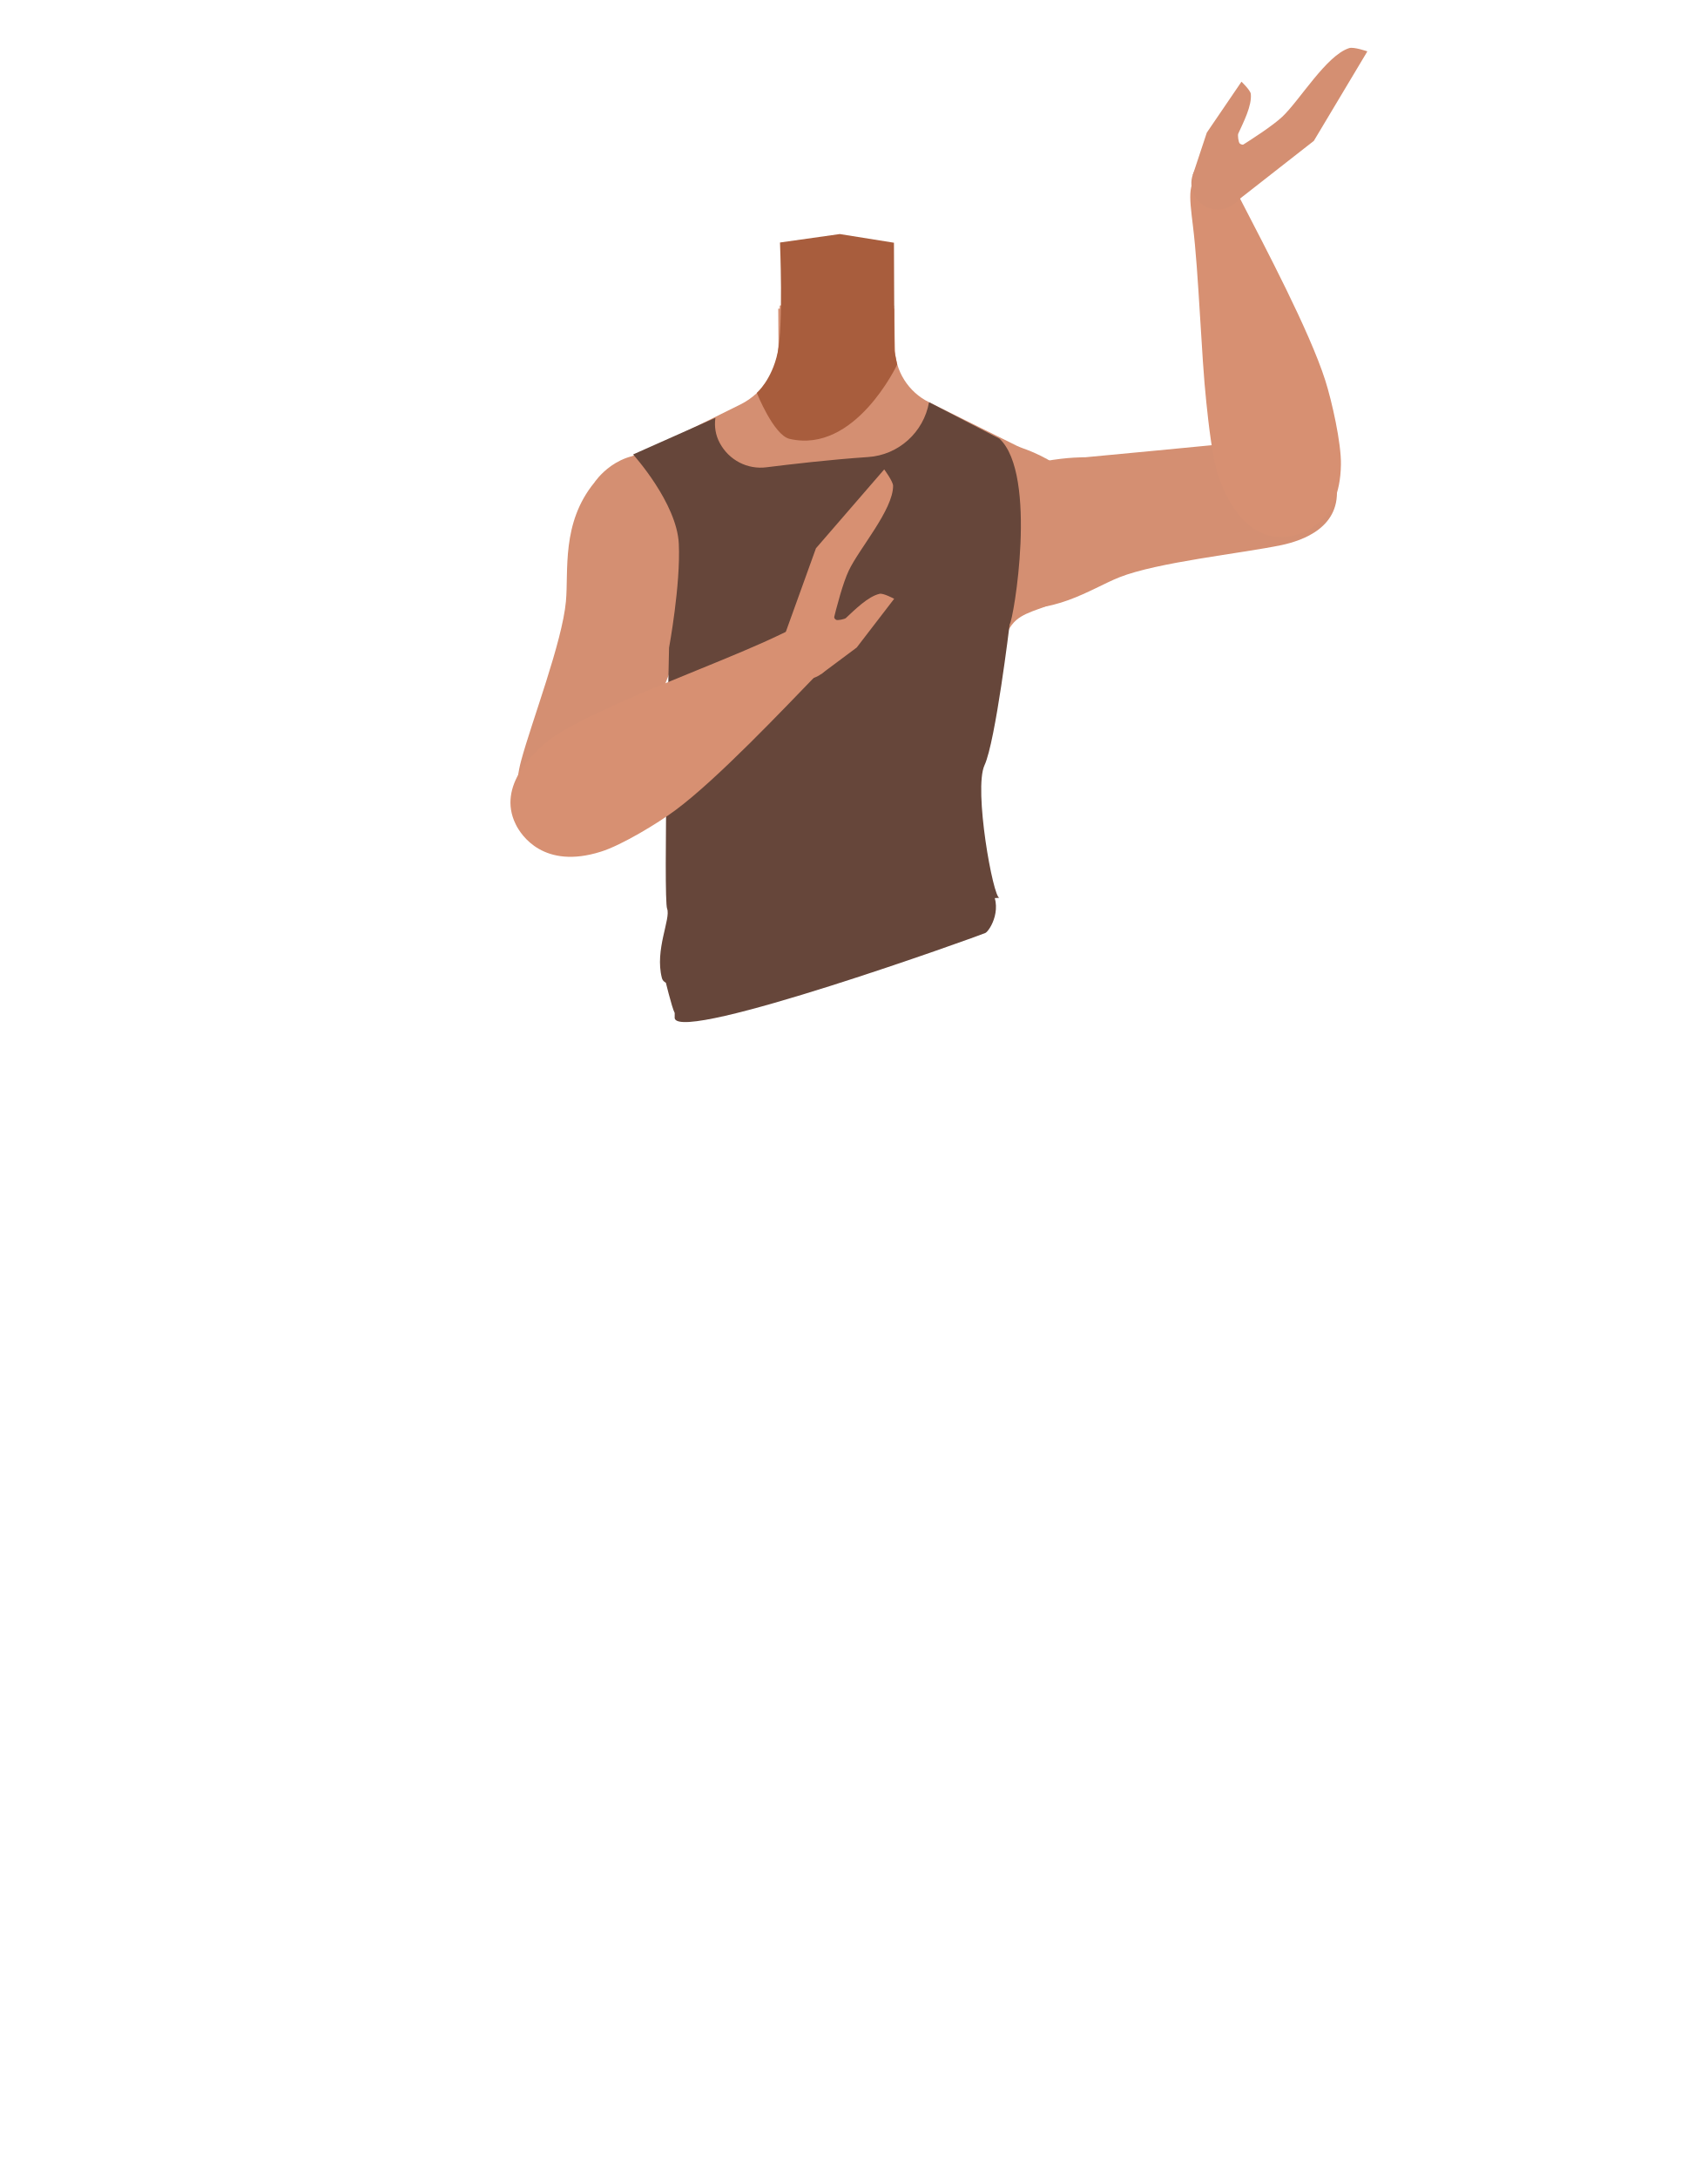
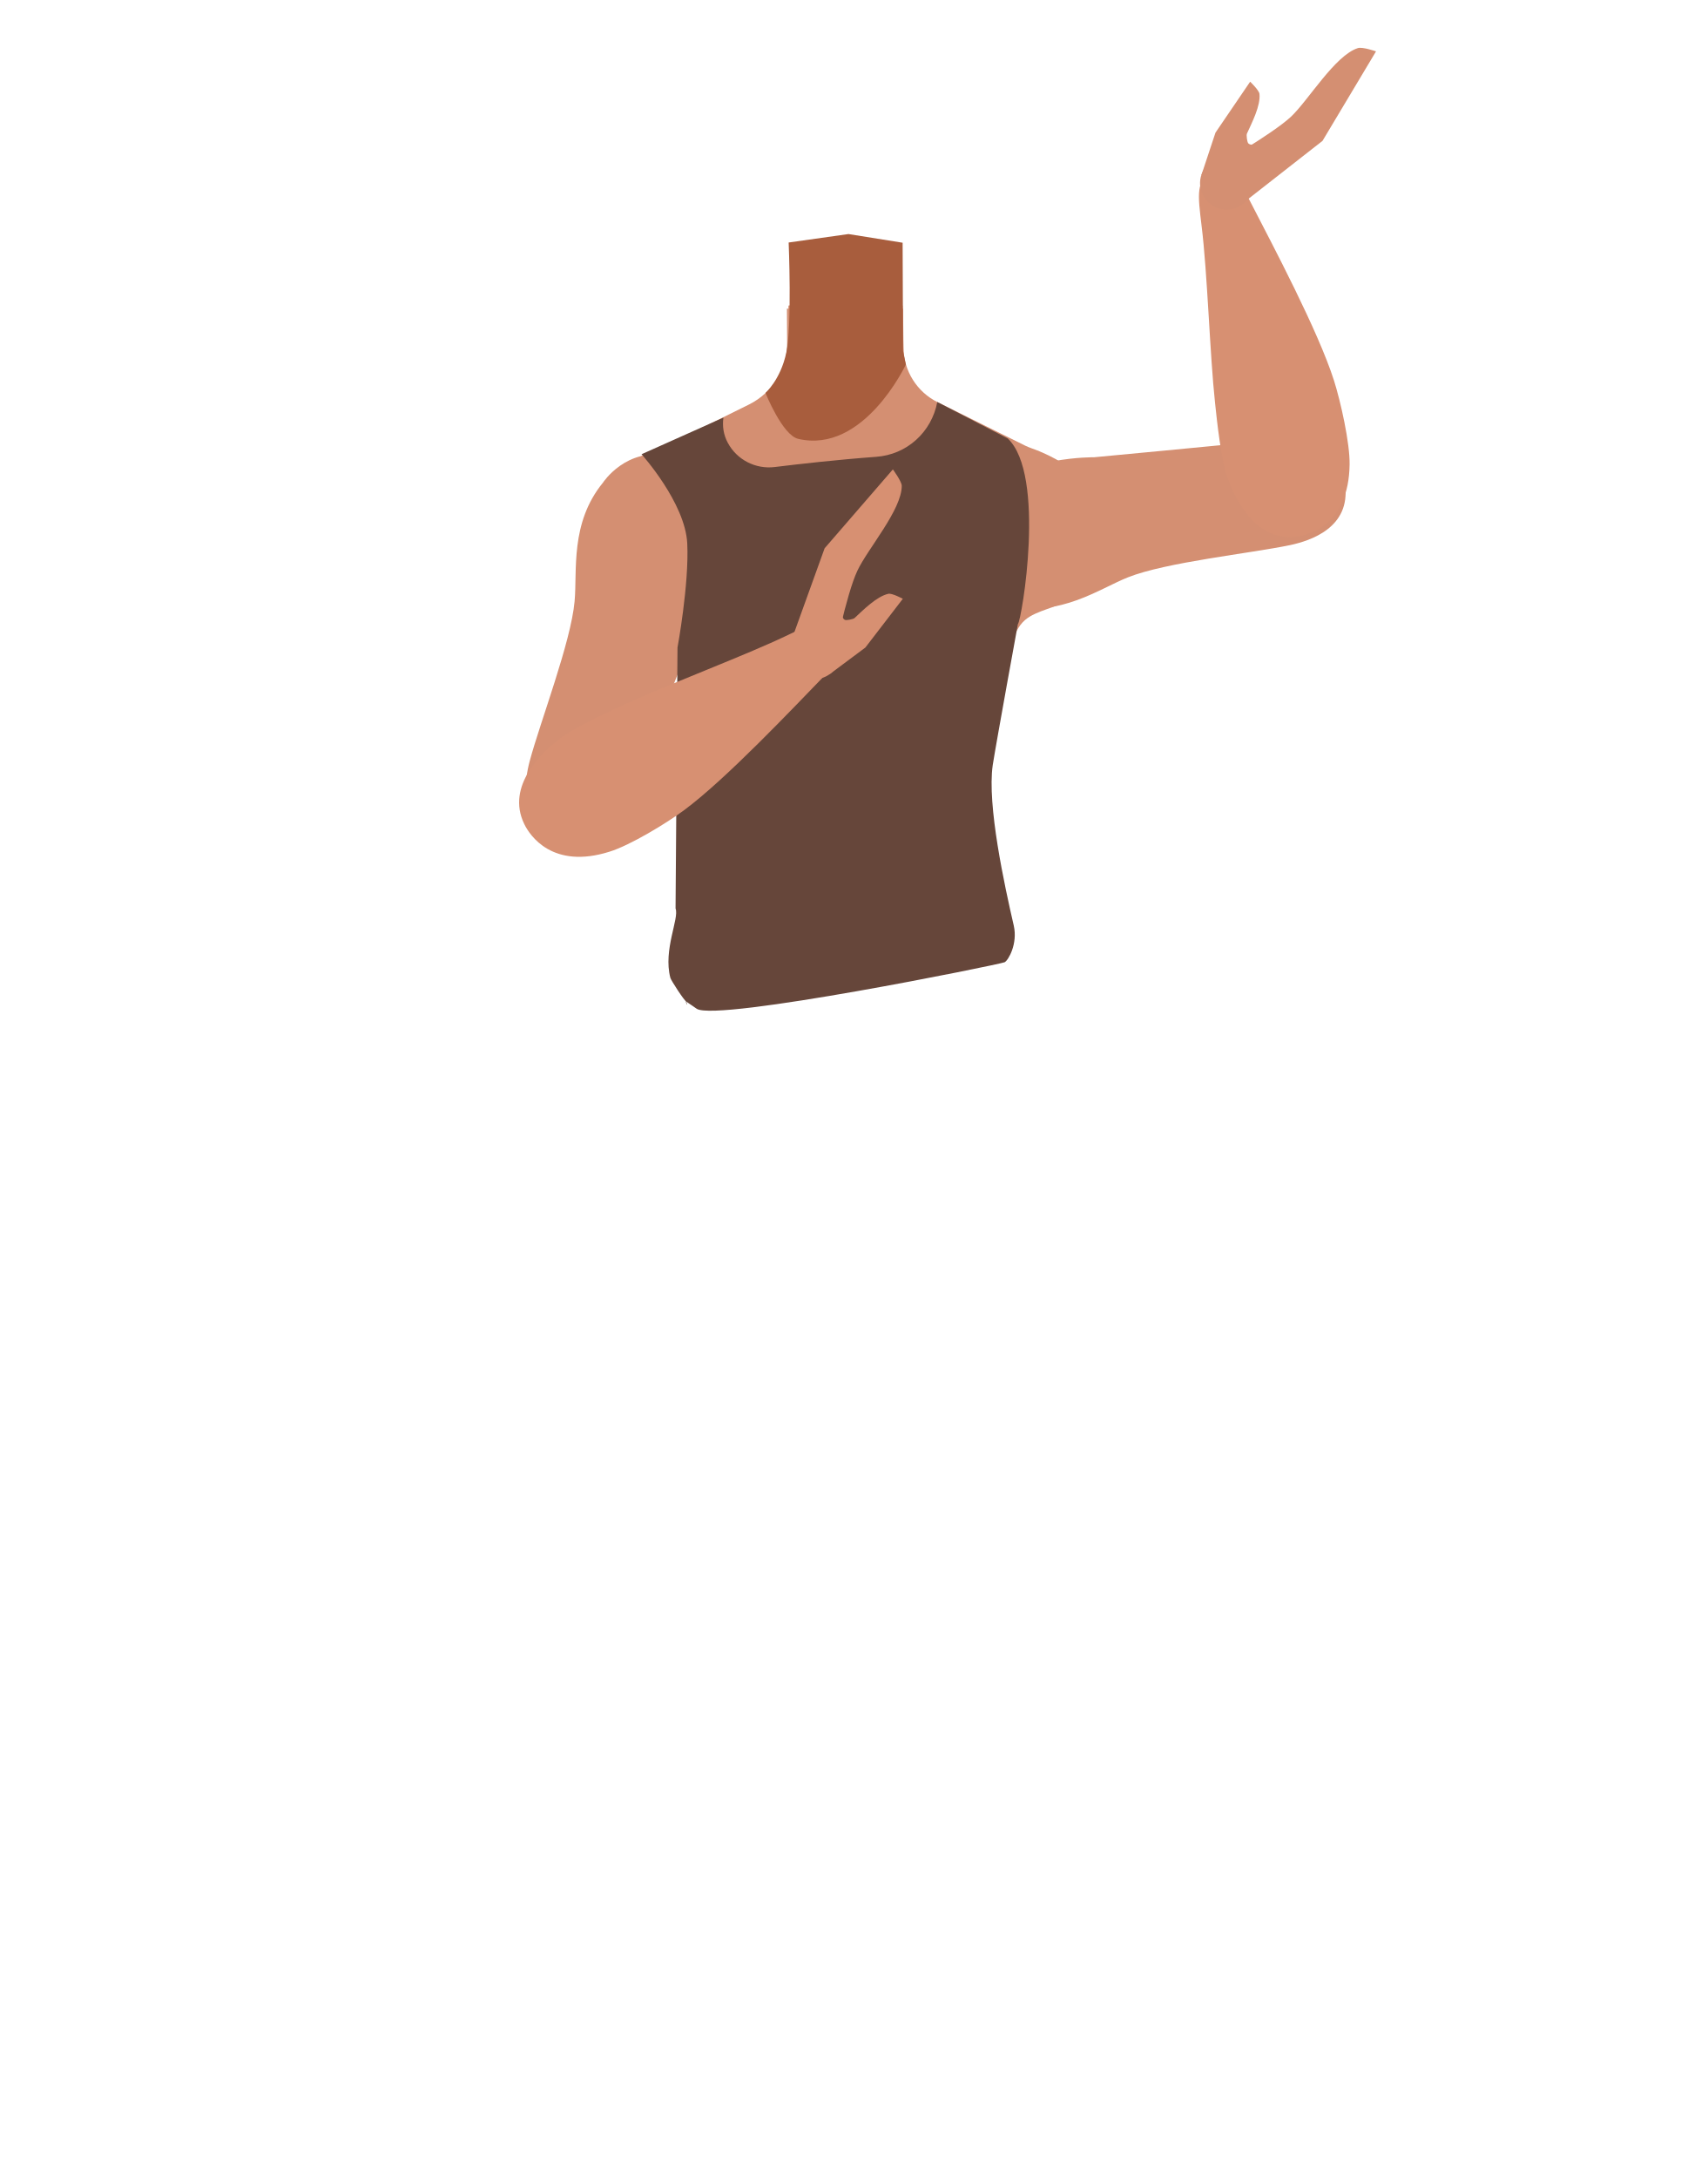
<svg xmlns="http://www.w3.org/2000/svg" version="1.1" id="Calque_1" x="0px" y="0px" viewBox="0 0 788 1005" style="enable-background:new 0 0 788 1005;" xml:space="preserve">
  <style type="text/css">
	.st0{fill:#D48F72;}
	.st1{fill:#A85D3D;}
	.st2{fill:#D79072;}
	.st3{fill:#66463A;}
</style>
  <g id="Calque_5">
-     <polygon points="220.3,479.5 220.4,479.5 220.3,479.5  " />
-     <polygon points="220.4,479.5 220.5,479.5 220.5,479.5  " />
-     <polygon points="220.3,479.5 220.4,479.5 220.3,479.5  " />
-     <polygon points="220.4,479.5 220.5,479.5 220.5,479.5  " />
-     <path class="st0" d="M401.3,321.5c10.8,7,22.3,34.9,34.8,37.7c4.4,1,13.4-5.2,15.8-9.1c8.9-14,4.6-53.2,17.2-64   c10.6-9.1,36.2-3.9,36.9-42.3c0.4-23.3-26.9-34.5-33.5-36.8c-1.1-0.4-2.1-0.8-3.2-1.3l-40.5-20.1c-9.6-4.7-15.7-14.5-15.8-25.1   l-0.2-18.1l-27,2.1l-26.6-2.1l0.1,15.7c0.1,12.1-6.7,23.1-17.5,28.5l-40.2,19.9c0,0-35.4,10.7-35,37.3   c0.6,38.4,26.2,33.2,36.9,42.3c12.6,10.8,8.3,50,17.2,64c2.5,3.8,11.4,10.1,15.8,9.1c12.5-2.9,23.5-31.6,34.8-37.7   C377.7,317.9,395,317.4,401.3,321.5z" />
-     <polygon class="st0" points="387.6,137 412.6,141 413.6,199 386.1,231.5 358.9,199 359.9,141  " />
-     <path class="st1" d="M387.6,108l25,4l0.2,49.9l1.3,6.3c0,0-19.4,41.4-49.7,34.3c-7.3-1.7-15.1-21.2-15.1-21.2s6.9-6,9.6-18.5   s1.1-50.9,1.1-50.9L387.6,108z" />
-     <path class="st0" d="M447,227.5c21.8-17.1,53.9-16.5,53.9-16.5s62-5.8,82.6-8c9.7-1.1,30-3.6,33.3,20.6l0,0   c2.7,19.9-16,25.9-25.2,27.9c-18.7,3.9-57.4,7.9-75,14.9c-13.1,5.2-31.2,18.4-54.7,13.2c0,0-19.7-2.1-24.8-21.5l-0.2-0.8   C434,246.2,438,234.5,447,227.5z" />
-     <path class="st2" d="M594.4,247.6c-19.7,2.6-29-19.2-31.9-27.3s-4.8-25.8-5.7-34.4c-2.4-22.2-3.5-59.8-6.2-81.6   c-1.7-14.3-3-21.7,5.8-25.3c8-3.2,14.3,9.4,16.8,14.3c10.4,20.2,31.2,59.4,38.5,82.3c3,9.4,7.4,28.9,7.2,38.8   C618.5,242.1,600.2,246.9,594.4,247.6z" />
-     <path class="st0" d="M327.5,233.1c5.3,27.2-9.8,55.5-9.8,55.5s-23,57.9-30.4,77.3c-3.5,9.2-10.4,28.3-33.4,20.3l0,0   c-19-6.6-15.8-26-13.4-35.1c5-18.5,19-54.8,20.7-73.6c1.3-14-2.2-36.1,13.1-54.8c0,0,10.8-16.6,30.4-12.3l0.8,0.2   C316.8,213,325.4,221.9,327.5,233.1L327.5,233.1z" />
-     <path class="st0" d="M550.5,80.8l6.5-19.6l16-23.5c0,0,4.1,3.9,4.3,5.6c0.6,5.5-3.5,13.3-5.8,18.4c-0.3,0.7,0.1,4,0.7,4.5   c2.3,2,7.5-1.7,7.5-1.7L567.2,81L550.5,80.8z" />
-     <path class="st0" d="M556.1,77.4L570.6,93l35.8-28l24.7-41.3c0,0-6.3-2.2-8.4-1.5c-10.6,3.4-22.8,24.1-30.9,31.7   C583.1,62,556.1,77.4,556.1,77.4z" />
-     <ellipse transform="matrix(0.4261 -0.9047 0.9047 0.4261 246.0541 556.9821)" class="st0" cx="562" cy="84.6" rx="12.1" ry="12.2" />
-     <path class="st3" d="M311.4,467.4c-1.3-2.3-4.6-16.1-4.6-16.1s-0.8-25.7,4.6-39.5s38.8-28.3,83.3-25.4s54.1,12.8,61.6,22.4   s0.5,20.7-1.5,21.7s-140.6,50.9-143.4,39.4" />
-     <path class="st3" d="M292.2,209.7c0,0,20.2,22.3,21.1,41.2s-4.5,48-4.5,48s-2.7,115.8-0.9,120.4s-5.8,19-2.4,32   s70.2-24.4,87.9-29.4s70.8-7.8,67.9-7.6s-12-50.2-6.9-61.2s11.6-65,11.6-65c1.8-1.9,13.1-69-4.7-85.7l-32.5-16.8l0,0   c-2.5,13.9-14.1,24.4-28.2,25.3c-17.7,1.2-36.3,3.4-46.7,4.7c-8.9,1.2-17.5-3.3-21.7-11.2c-1.9-3.5-2.6-7.6-2-11.6L292.2,209.7z" />
-     <path class="st2" d="M238,380.3c-8.8-17.9,8.9-33.6,15.6-38.9s22.9-12.8,30.8-16.4c20.3-9.4,55.6-22.5,75.3-32   c13-6.2,19.6-9.9,25.8-2.6c5.6,6.6-4.3,16.6-8.1,20.5c-15.8,16.3-46.3,48.6-65.6,62.9c-7.9,5.9-25,16.3-34.5,19.2   C251,401.3,240.5,385.5,238,380.3z" />
-     <path class="st2" d="M378.9,311.1l16.5-12.3l17.3-22.5c0,0-5-2.7-6.7-2.3c-5.4,1.2-11.6,7.5-15.6,11.2c-0.5,0.5-3.9,1.2-4.5,0.8   c-2.6-1.5-0.8-7.7-0.8-7.7l-11.7,17L378.9,311.1z" />
-     <path class="st2" d="M380.5,304.6l-19.3-8.9l15.4-42.7l31.5-36.4c0,0,4,5.4,4.1,7.5c0.1,11.1-15.8,29.2-20.5,39.3   C386.6,274.2,380.5,304.6,380.5,304.6z" />
-     <ellipse transform="matrix(0.7266 -0.6871 0.6871 0.7266 -105.3467 337.8253)" class="st2" cx="371.8" cy="301.3" rx="12.1" ry="12.1" />
+     <polygon points="224.3,479.5 224.4,479.5 224.3,479.5  " />
+     <polygon points="224.4,479.5 224.5,479.5 224.5,479.5  " />
+     <polygon points="224.3,479.5 224.4,479.5 224.3,479.5  " />
+     <polygon points="224.4,479.5 224.5,479.5 224.5,479.5  " />
+     <path class="st0" d="M405.3,321.5c10.8,7,22.3,34.9,34.8,37.7c4.4,1,13.4-5.2,15.8-9.1c8.9-14,4.6-53.2,17.2-64   c10.6-9.1,36.2-3.9,36.9-42.3c0.4-23.3-26.9-34.5-33.5-36.8c-1.1-0.4-2.1-0.8-3.2-1.3l-40.5-20.1c-9.6-4.7-15.7-14.5-15.8-25.1   l-0.2-18.1l-27,2.1l-26.6-2.1l0.1,15.7c0.1,12.1-6.7,23.1-17.5,28.5l-40.2,19.9c0,0-35.4,10.7-35,37.3   c0.6,38.4,26.2,33.2,36.9,42.3c12.6,10.8,8.3,50,17.2,64c2.5,3.8,11.4,10.1,15.8,9.1c12.5-2.9,23.5-31.6,34.8-37.7   C381.7,317.9,399,317.4,405.3,321.5z" />
+     <polygon class="st0" points="391.6,137 416.6,141 417.6,199 390.1,231.5 362.9,199 363.9,141  " />
+     <path class="st1" d="M391.6,108l25,4l0.2,49.9l1.3,6.3c0,0-19.4,41.4-49.7,34.3c-7.3-1.7-15.1-21.2-15.1-21.2s6.9-6,9.6-18.5   s1.1-50.9,1.1-50.9L391.6,108z" />
+     <path class="st0" d="M451,227.5c21.8-17.1,53.9-16.5,53.9-16.5s62-5.8,82.6-8c9.7-1.1,30-3.6,33.3,20.6l0,0   c2.7,19.9-16,25.9-25.2,27.9c-18.7,3.9-57.4,7.9-75,14.9c-13.1,5.2-31.2,18.4-54.7,13.2c0,0-19.7-2.1-24.8-21.5l-0.2-0.8   C438,246.2,442,234.5,451,227.5z" />
+     <path class="st2" d="M598.4,247.6c-19.7,2.6-29-19.2-31.9-27.3s-4.8-25.8-5.7-34.4c-2.4-22.2-3.5-59.8-6.2-81.6   c-1.7-14.3-3-21.7,5.8-25.3c8-3.2,14.3,9.4,16.8,14.3c10.4,20.2,31.2,59.4,38.5,82.3c3,9.4,7.4,28.9,7.2,38.8   C622.5,242.1,604.2,246.9,598.4,247.6z" />
+     <path class="st0" d="M331.5,233.1c5.3,27.2-9.8,55.5-9.8,55.5s-23,57.9-30.4,77.3c-3.5,9.2-10.4,28.3-33.4,20.3l0,0   c-19-6.6-15.8-26-13.4-35.1c5-18.5,19-54.8,20.7-73.6c1.3-14-2.2-36.1,13.1-54.8c0,0,10.8-16.6,30.4-12.3l0.8,0.2   C320.8,213,329.4,221.9,331.5,233.1L331.5,233.1z" />
+     <path class="st0" d="M554.5,80.8l6.5-19.6l16-23.5c0,0,4.1,3.9,4.3,5.6c0.6,5.5-3.5,13.3-5.8,18.4c-0.3,0.7,0.1,4,0.7,4.5   c2.3,2,7.5-1.7,7.5-1.7L571.2,81L554.5,80.8z" />
+     <path class="st0" d="M560.1,77.4L574.6,93l35.8-28l24.7-41.3c0,0-6.3-2.2-8.4-1.5c-10.6,3.4-22.8,24.1-30.9,31.7   C587.1,62,560.1,77.4,560.1,77.4z" />
+     <ellipse transform="matrix(0.4261 -0.9047 0.9047 0.4261 248.3497 560.6008)" class="st0" cx="566" cy="84.6" rx="12.1" ry="12.2" />
+     <path class="st3" d="M467.9,427.1c1.9,8.4-2.5,16-4.2,16.9c-2,1-132.6,27.5-142.1,21.5l-4.8-3.3c-1-1.7,1,4,0,0   c-1-0.4-7.2-10-7.4-11c-3.4-13,4.2-27.4,2.4-32l0.9-120.4c0,0,5.4-29.2,4.5-48c-0.9-18.8-21.1-41.2-21.1-41.2l37.8-16.9   c-0.6,4,0.1,8.1,2,11.6c4.2,7.9,12.9,12.3,21.7,11.2c10.5-1.3,29-3.4,46.7-4.7c7.1-0.5,13.5-3.3,18.5-7.8c5-4.5,8.5-10.6,9.8-17.5   l32.5,16.8c17.8,16.7,6.5,83.8,4.7,85.7c0,0-9.7,53-11.6,65C455.5,371.5,463.7,408.9,467.9,427.1z" />
+     <path class="st2" d="M242,380.3c-8.8-17.9,8.9-33.6,15.6-38.9s22.9-12.8,30.8-16.4c20.3-9.4,55.6-22.5,75.3-32   c13-6.2,19.6-9.9,25.8-2.6c5.6,6.6-4.3,16.6-8.1,20.5c-15.8,16.3-46.3,48.6-65.6,62.9c-7.9,5.9-25,16.3-34.5,19.2   C255,401.3,244.5,385.5,242,380.3z" />
+     <path class="st2" d="M382.9,311.1l16.5-12.3l17.3-22.5c0,0-5-2.7-6.7-2.3c-5.4,1.2-11.6,7.5-15.6,11.2c-0.5,0.5-3.9,1.2-4.5,0.8   c-2.6-1.5-0.8-7.7-0.8-7.7l-11.7,17L382.9,311.1z" />
+     <path class="st2" d="M384.5,304.6l-19.3-8.9l15.4-42.7l31.5-36.4c0,0,4,5.4,4.1,7.5c0.1,11.1-15.8,29.2-20.5,39.3   C390.6,274.2,384.5,304.6,384.5,304.6z" />
+     <ellipse transform="matrix(0.7266 -0.6871 0.6871 0.7266 -104.253 340.5736)" class="st2" cx="375.8" cy="301.3" rx="12.1" ry="12.1" />
  </g>
</svg>
